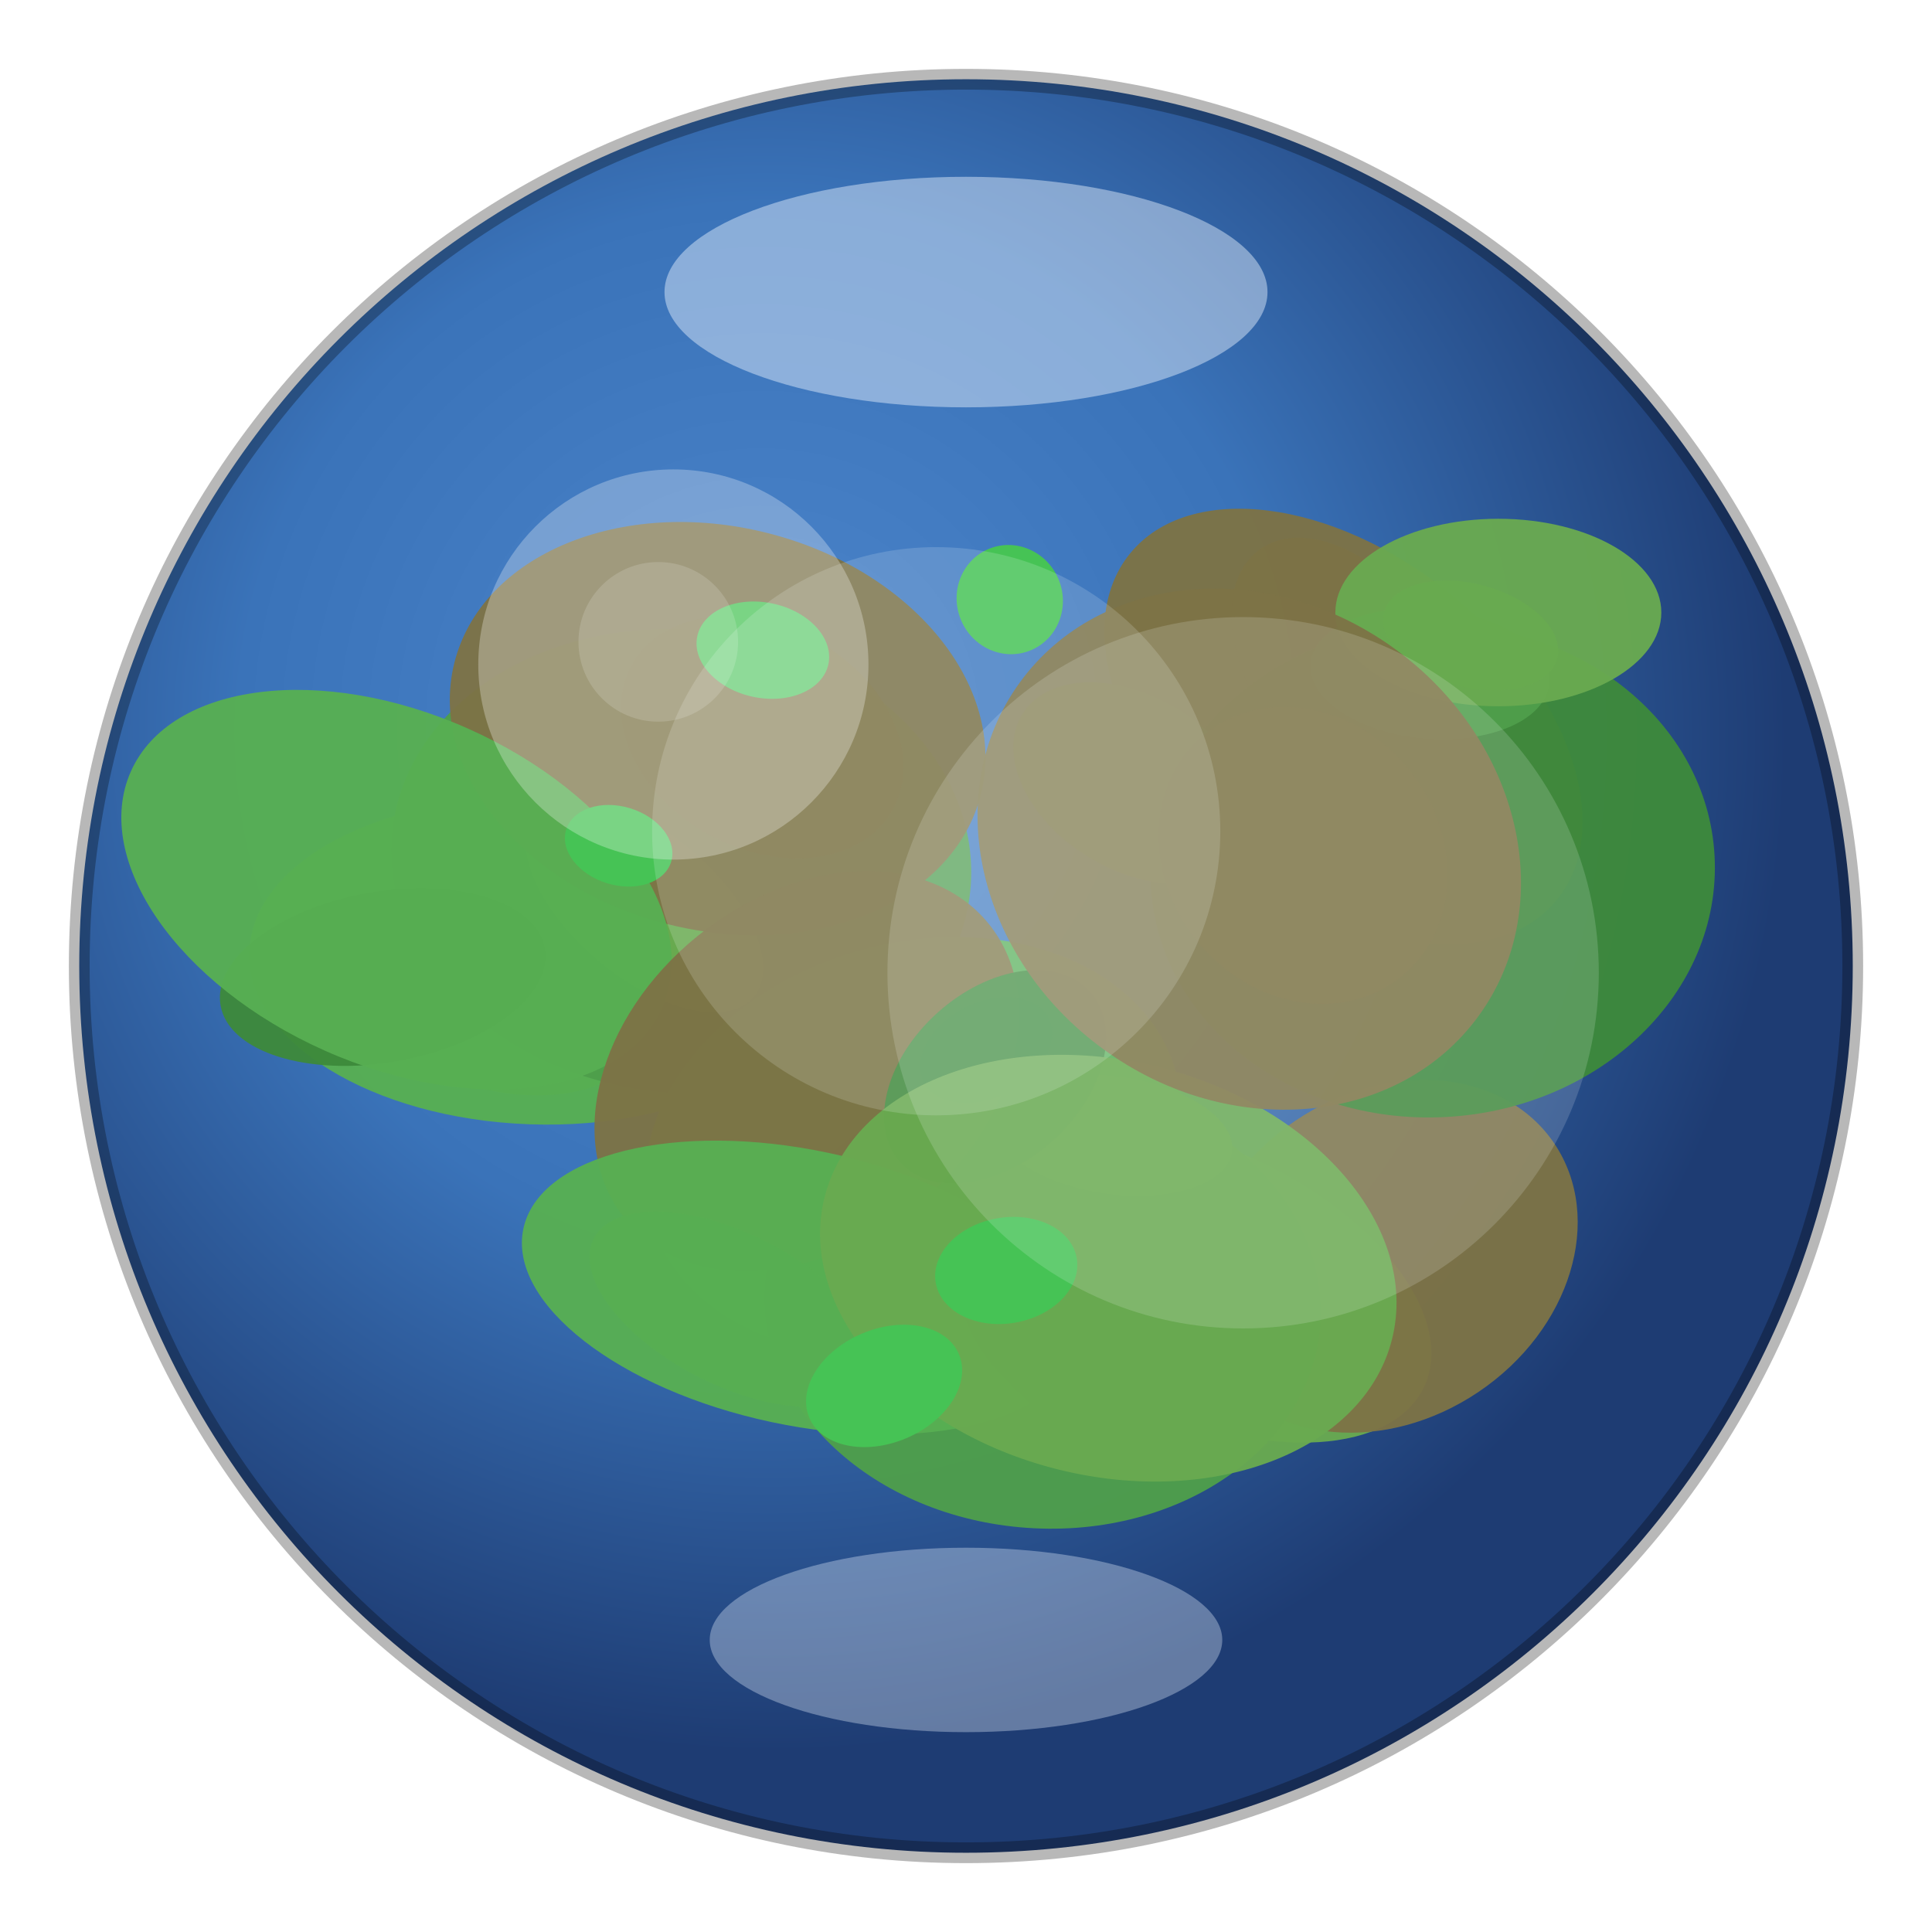
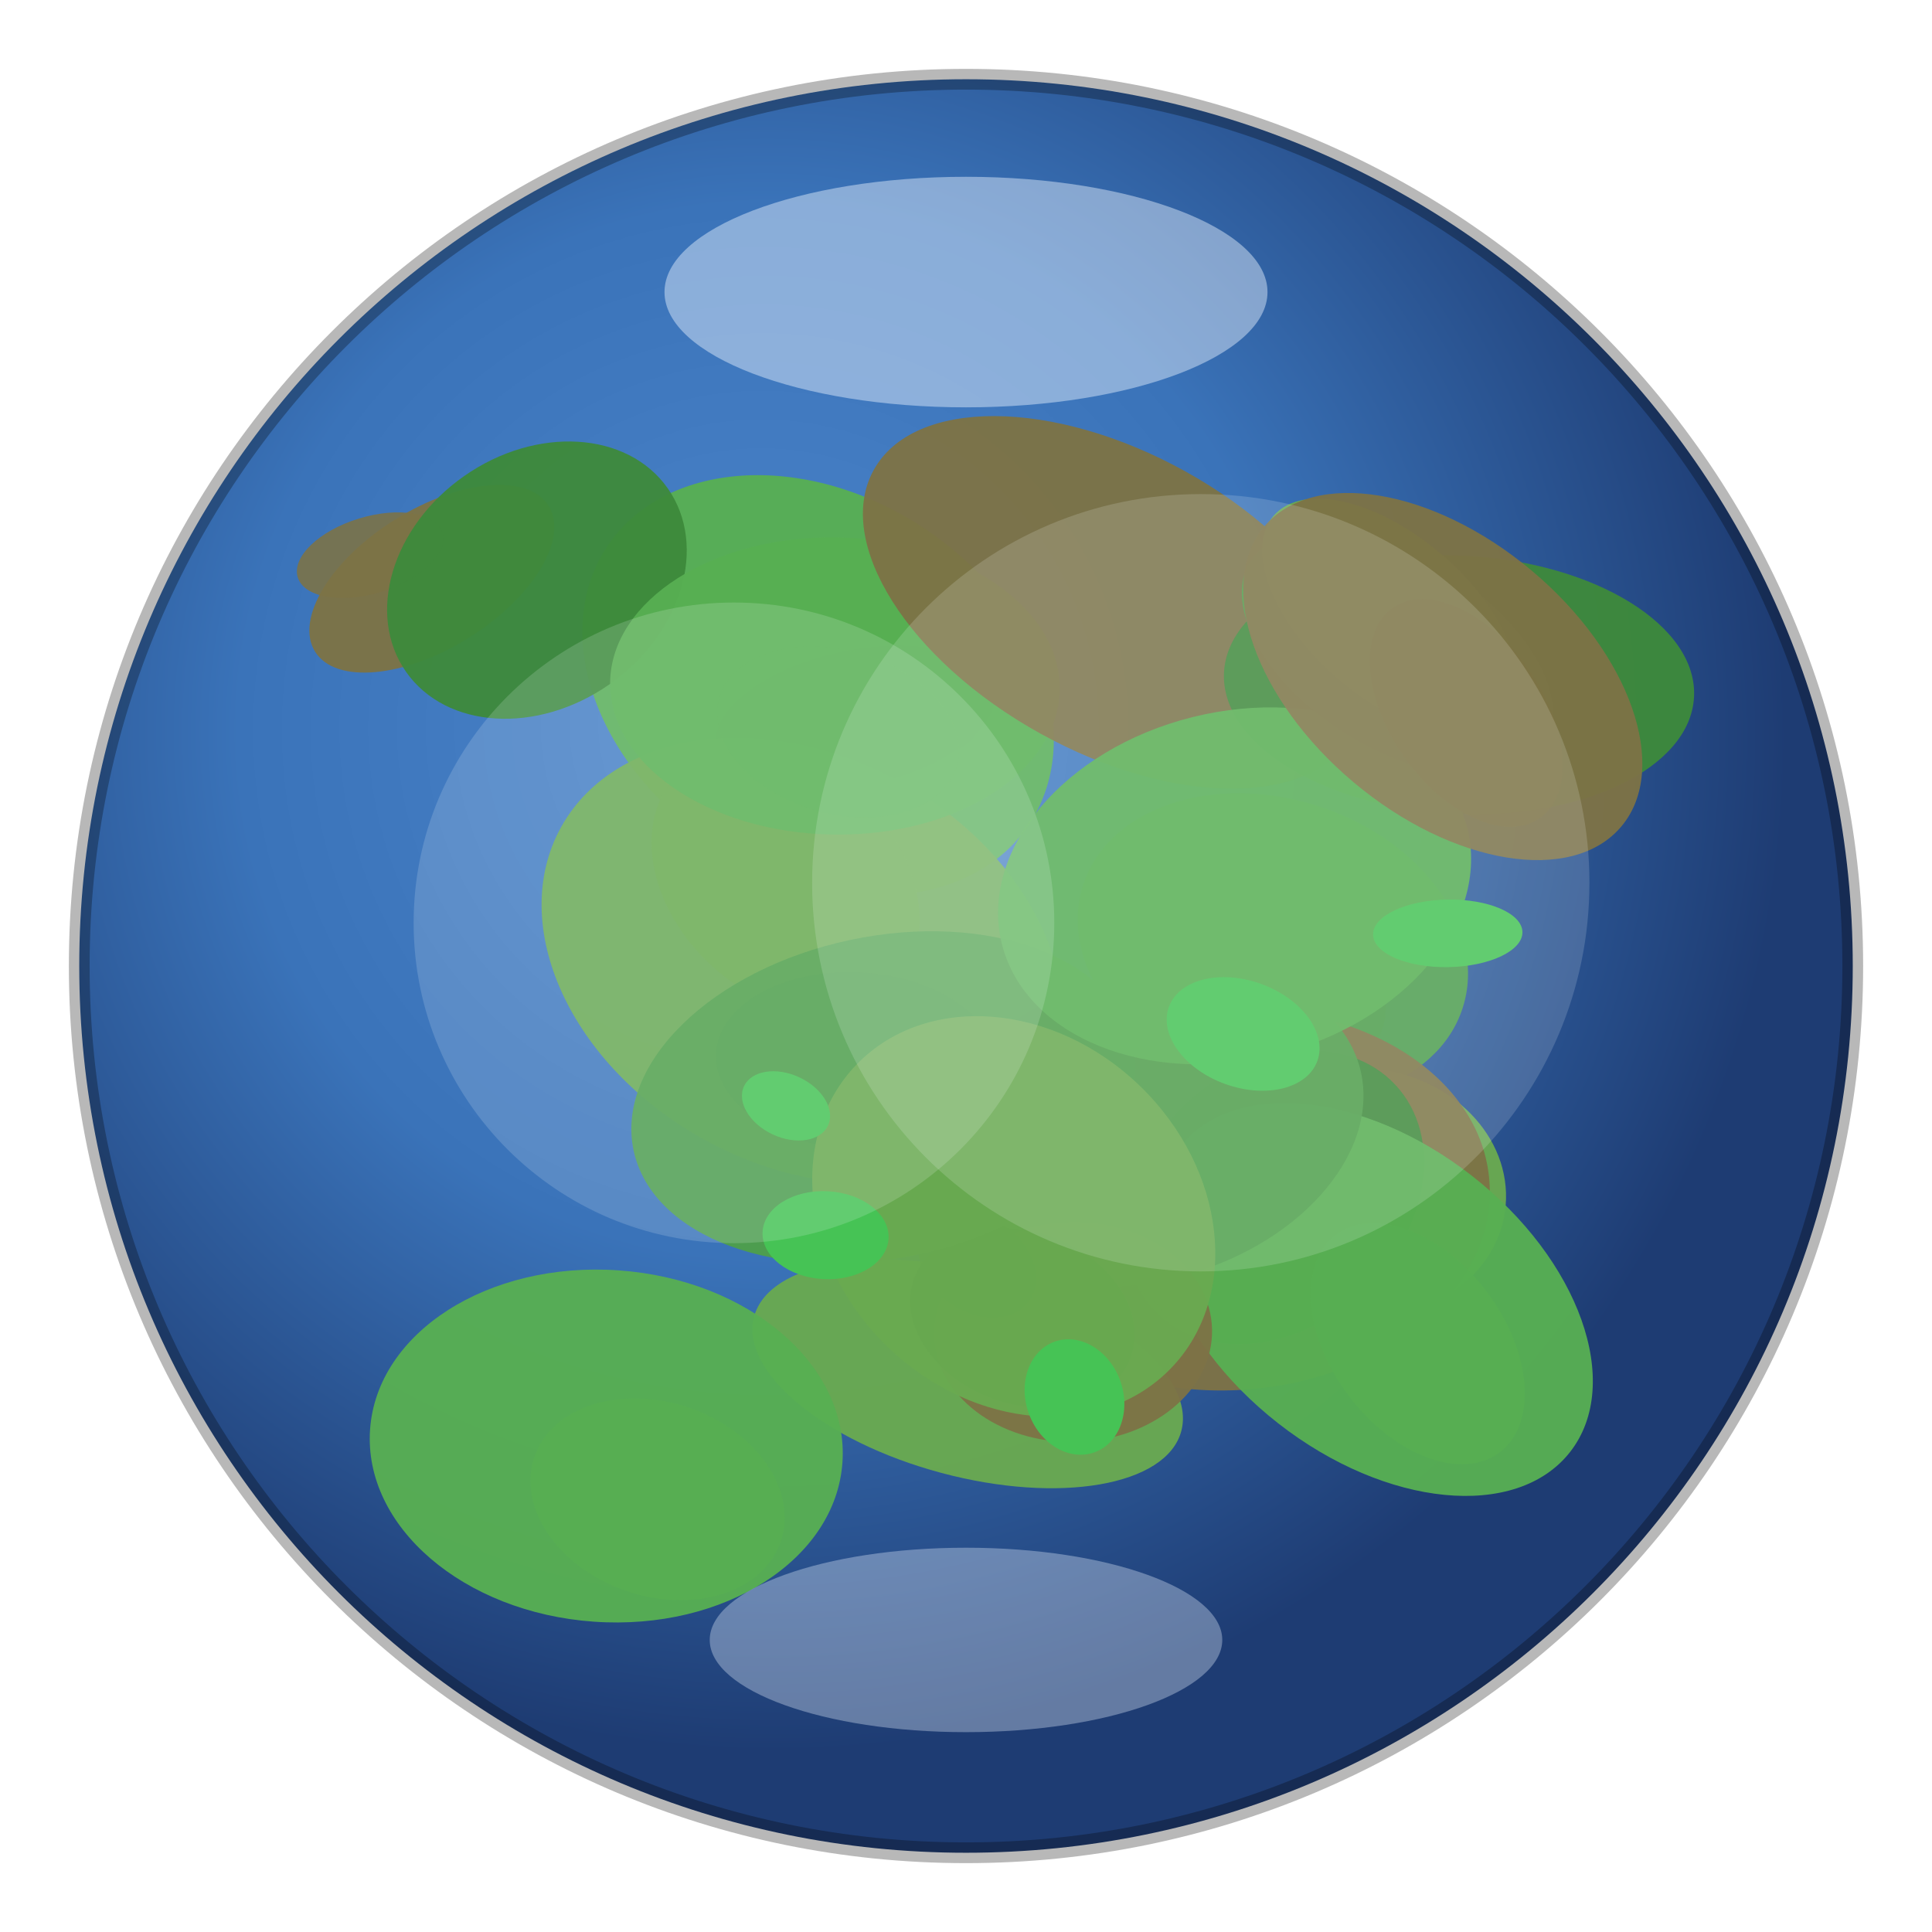
<svg xmlns="http://www.w3.org/2000/svg" width="512" height="512" viewBox="0 0 512 512">
  <defs>
    <radialGradient id="bodyGaia2" cx="39%" cy="37%" r="58%" fx="38%" fy="36%">
      <stop offset="0%" stop-color="rgb(76,133,203)" />
      <stop offset="52%" stop-color="rgb(58,115,185)" />
      <stop offset="100%" stop-color="rgb(30,60,115)" />
    </radialGradient>
  </defs>
  <circle cx="256" cy="256" r="235" fill="url(#bodyGaia2)" />
  <circle cx="256" cy="256" r="235" fill="none" stroke="rgba(0,0,0,0.28)" stroke-width="5.5" />
-   <ellipse cx="141.923" cy="254.763" rx="75.867" ry="43.213" fill="rgba(88,175,82,0.96)" transform="rotate(2 141.9233 254.7629)" />
-   <ellipse cx="133.077" cy="267.623" rx="41.727" ry="23.767" fill="rgba(88,175,82,0.88)" transform="rotate(17 141.9233 254.7629)" />
-   <ellipse cx="180.553" cy="228.268" rx="76.982" ry="61.338" fill="rgba(78,158,75,0.96)" transform="rotate(6 180.5532 228.2684)" />
-   <ellipse cx="175.772" cy="233.102" rx="42.34" ry="33.736" fill="rgba(78,158,75,0.88)" transform="rotate(21 180.5532 228.2684)" />
-   <ellipse cx="170.768" cy="239.878" rx="37.832" ry="19.148" fill="rgba(105,170,80,0.96)" transform="rotate(40 170.7683 239.8778)" />
-   <ellipse cx="182.049" cy="238.342" rx="20.808" ry="10.532" fill="rgba(105,170,80,0.88)" transform="rotate(55 170.7683 239.8778)" />
-   <ellipse cx="190.177" cy="193.083" rx="71.909" ry="53.484" fill="rgba(125,115,70,0.96)" transform="rotate(14 190.1774 193.0827)" />
-   <ellipse cx="201.623" cy="189.353" rx="39.55" ry="29.416" fill="rgba(125,115,70,0.88)" transform="rotate(29 190.1774 193.0827)" />
-   <ellipse cx="101.46" cy="258.902" rx="43.668" ry="22.665" fill="rgba(62,138,60,0.96)" transform="rotate(-10 101.4596 258.902)" />
-   <ellipse cx="105.083" cy="235.768" rx="77.056" ry="46.701" fill="rgba(88,175,82,0.96)" transform="rotate(24 105.0829 235.768)" />
-   <ellipse cx="240.045" cy="334.962" rx="51.571" ry="33.308" fill="rgba(78,158,75,0.96)" transform="rotate(-15 240.045 334.9618)" />
-   <ellipse cx="235.49" cy="323.662" rx="28.364" ry="18.319" fill="rgba(78,158,75,0.88)" transform="rotate(0 240.045 334.9618)" />
-   <ellipse cx="318.197" cy="339.828" rx="65.38" ry="35.6" fill="rgba(105,170,80,0.96)" transform="rotate(25 318.1974 339.8281)" />
-   <ellipse cx="308.911" cy="343.817" rx="35.959" ry="19.58" fill="rgba(105,170,80,0.88)" transform="rotate(40 318.1974 339.8281)" />
-   <ellipse cx="367.573" cy="332.926" rx="53.469" ry="43.361" fill="rgba(125,115,70,0.96)" transform="rotate(-34 367.5734 332.9256)" />
-   <ellipse cx="260.805" cy="348.041" rx="42.552" ry="25.507" fill="rgba(62,138,60,0.96)" transform="rotate(7 260.8054 348.041)" />
-   <ellipse cx="242.058" cy="303.693" rx="72.29" ry="53.718" fill="rgba(88,175,82,0.96)" transform="rotate(-16 242.058 303.6927)" />
-   <ellipse cx="276.31" cy="345.72" rx="73.782" ry="59.318" fill="rgba(78,158,75,0.96)" transform="rotate(4 276.3104 345.7202)" />
-   <ellipse cx="294.997" cy="300.882" rx="31.798" ry="15.561" fill="rgba(105,170,80,0.96)" transform="rotate(8 294.9975 300.882)" />
-   <ellipse cx="213.802" cy="283.862" rx="62.039" ry="46.034" fill="rgba(125,115,70,0.96)" transform="rotate(-39 213.8024 283.8618)" />
-   <ellipse cx="263.716" cy="285.368" rx="33.809" ry="22.837" fill="rgba(62,138,60,0.96)" transform="rotate(-42 263.7163 285.3684)" />
-   <ellipse cx="264.857" cy="277.942" rx="18.595" ry="12.56" fill="rgba(62,138,60,0.88)" transform="rotate(-27 263.7163 285.3684)" />
-   <ellipse cx="212.093" cy="341.213" rx="75.03" ry="36.463" fill="rgba(88,175,82,0.96)" transform="rotate(12 212.093 341.2126)" />
-   <ellipse cx="198.691" cy="354.509" rx="41.267" ry="20.055" fill="rgba(88,175,82,0.88)" transform="rotate(27 212.093 341.2126)" />
-   <ellipse cx="287.882" cy="360.002" rx="38.917" ry="18.658" fill="rgba(78,158,75,0.96)" transform="rotate(38 287.8818 360.0024)" />
-   <ellipse cx="272.119" cy="370.734" rx="21.404" ry="10.262" fill="rgba(78,158,75,0.88)" transform="rotate(53 287.8818 360.0024)" />
-   <ellipse cx="293.713" cy="336.087" rx="77.507" ry="54.966" fill="rgba(105,170,80,0.96)" transform="rotate(14 293.7128 336.0866)" />
-   <ellipse cx="356.025" cy="192.577" rx="72.83" ry="45.22" fill="rgba(125,115,70,0.96)" transform="rotate(39 356.0247 192.5767)" />
-   <ellipse cx="345.054" cy="182.994" rx="40.057" ry="24.871" fill="rgba(125,115,70,0.88)" transform="rotate(54 356.0247 192.5767)" />
-   <ellipse cx="379.682" cy="230.81" rx="74.803" ry="65.298" fill="rgba(62,138,60,0.96)" transform="rotate(-3 379.6821 230.8103)" />
-   <ellipse cx="300.196" cy="207.477" rx="34.489" ry="22.916" fill="rgba(88,175,82,0.96)" transform="rotate(32 300.1961 207.4769)" />
-   <ellipse cx="302.078" cy="196.697" rx="18.969" ry="12.604" fill="rgba(88,175,82,0.88)" transform="rotate(47 300.1961 207.4769)" />
-   <ellipse cx="378.913" cy="178.531" rx="31.667" ry="17.203" fill="rgba(78,158,75,0.96)" transform="rotate(5 378.9135 178.5308)" />
-   <ellipse cx="397.074" cy="162.324" rx="43.192" ry="24.844" fill="rgba(105,170,80,0.96)" transform="rotate(0 397.0744 162.3244)" />
-   <ellipse cx="391.556" cy="170.099" rx="23.755" ry="13.664" fill="rgba(105,170,80,0.88)" transform="rotate(15 397.0744 162.3244)" />
-   <ellipse cx="331.067" cy="225.031" rx="75.153" ry="65.615" fill="rgba(125,115,70,0.96)" transform="rotate(36 331.067 225.0307)" />
-   <ellipse cx="341.335" cy="214.983" rx="41.334" ry="36.088" fill="rgba(125,115,70,0.88)" transform="rotate(51 331.067 225.0307)" />
+   <ellipse cx="216.809" cy="181.637" rx="66.939" ry="50.236" fill="rgba(88,175,82,0.96)" transform="rotate(33 216.8093 181.6375)" />
+   <ellipse cx="226.672" cy="190.381" rx="37.661" ry="18.016" fill="rgba(78,158,75,0.96)" transform="rotate(-12 226.6724 190.3809)" />
+   <ellipse cx="238.588" cy="190.676" rx="20.713" ry="9.909" fill="rgba(78,158,75,0.88)" transform="rotate(3 226.6724 190.3809)" />
+   <ellipse cx="212.624" cy="254.616" rx="73.085" ry="54.046" fill="rgba(105,170,80,0.96)" transform="rotate(29 212.6237 254.6159)" />
+   <ellipse cx="194.813" cy="242.552" rx="40.197" ry="29.725" fill="rgba(105,170,80,0.88)" transform="rotate(44 212.6237 254.6159)" />
+   <ellipse cx="114.434" cy="153.374" rx="36.478" ry="18.456" fill="rgba(125,115,70,0.96)" transform="rotate(-32 114.434 153.3737)" />
+   <ellipse cx="100.631" cy="142.621" rx="20.063" ry="10.151" fill="rgba(125,115,70,0.88)" transform="rotate(-17 114.434 153.3737)" />
+   <ellipse cx="142.29" cy="153.74" rx="42.353" ry="33.652" fill="rgba(62,138,60,0.96)" transform="rotate(-35 142.2898 153.7403)" />
+   <ellipse cx="221.265" cy="181.79" rx="59.587" ry="39.382" fill="rgba(88,175,82,0.96)" transform="rotate(1 221.265 181.7902)" />
+   <ellipse cx="225.423" cy="193.272" rx="32.773" ry="21.66" fill="rgba(88,175,82,0.88)" transform="rotate(16 221.265 181.7902)" />
+   <ellipse cx="337.315" cy="250.854" rx="52.874" ry="39.12" fill="rgba(78,158,75,0.96)" transform="rotate(18 337.3148 250.854)" />
+   <ellipse cx="344.985" cy="257.422" rx="29.081" ry="21.516" fill="rgba(78,158,75,0.88)" transform="rotate(33 337.3148 250.854)" />
+   <ellipse cx="360.582" cy="316.17" rx="38.574" ry="33.157" fill="rgba(105,170,80,0.96)" transform="rotate(5 360.5818 316.1704)" />
+   <ellipse cx="326.543" cy="317.919" rx="68.339" ry="50.468" fill="rgba(125,115,70,0.96)" transform="rotate(-4 326.5433 317.9194)" />
+   <ellipse cx="323.71" cy="315.204" rx="37.586" ry="27.757" fill="rgba(125,115,70,0.88)" transform="rotate(11 326.5433 317.9194)" />
+   <ellipse cx="337.838" cy="317.277" rx="43.677" ry="34.205" fill="rgba(62,138,60,0.96)" transform="rotate(-43 337.8384 317.2769)" />
+   <ellipse cx="364.394" cy="344.386" rx="65.611" ry="41.651" fill="rgba(88,175,82,0.96)" transform="rotate(38 364.3939 344.3857)" />
+   <ellipse cx="380.544" cy="342.399" rx="36.086" ry="22.908" fill="rgba(88,175,82,0.88)" transform="rotate(53 364.3939 344.3857)" />
+   <ellipse cx="303.713" cy="298.64" rx="58.795" ry="40.657" fill="rgba(78,158,75,0.96)" transform="rotate(-16 303.7135 298.64)" />
+   <ellipse cx="256.443" cy="364.104" rx="58.604" ry="27.144" fill="rgba(105,170,80,0.96)" transform="rotate(15 256.4431 364.1043)" />
+   <ellipse cx="284.375" cy="353.034" rx="36.838" ry="29.118" fill="rgba(125,115,70,0.96)" transform="rotate(-1 284.375 353.0335)" />
+   <ellipse cx="291.186" cy="352.777" rx="20.261" ry="16.015" fill="rgba(125,115,70,0.88)" transform="rotate(14 284.375 353.0335)" />
+   <ellipse cx="270.911" cy="349.218" rx="30.531" ry="22.794" fill="rgba(62,138,60,0.96)" transform="rotate(20 270.9113 349.2184)" />
+   <ellipse cx="252.984" cy="344.442" rx="16.792" ry="12.537" fill="rgba(62,138,60,0.88)" transform="rotate(35 270.9113 349.2184)" />
+   <ellipse cx="160.663" cy="383.211" rx="62.744" ry="46.666" fill="rgba(88,175,82,0.96)" transform="rotate(4 160.6627 383.2109)" />
+   <ellipse cx="178.111" cy="392.132" rx="34.509" ry="25.666" fill="rgba(88,175,82,0.88)" transform="rotate(19 160.6627 383.2109)" />
+   <ellipse cx="234.121" cy="290.813" rx="67.689" ry="42.635" fill="rgba(78,158,75,0.96)" transform="rotate(-12 234.1207 290.8127)" />
+   <ellipse cx="226.433" cy="281.479" rx="37.229" ry="23.449" fill="rgba(78,158,75,0.88)" transform="rotate(3 234.1207 290.8127)" />
+   <ellipse cx="268.655" cy="322.364" rx="57.926" ry="48.097" fill="rgba(105,170,80,0.96)" transform="rotate(44 268.6554 322.3642)" />
+   <ellipse cx="294.898" cy="159.648" rx="72.426" ry="39.695" fill="rgba(125,115,70,0.96)" transform="rotate(29 294.8979 159.6484)" />
+   <ellipse cx="386.655" cy="181.454" rx="62.365" ry="34.211" fill="rgba(62,138,60,0.96)" transform="rotate(3 386.6552 181.4539)" />
+   <ellipse cx="327.175" cy="234.762" rx="63.561" ry="46.088" fill="rgba(88,175,82,0.96)" transform="rotate(-14 327.1754 234.7618)" />
+   <ellipse cx="370.306" cy="173.093" rx="45.934" ry="25.324" fill="rgba(78,158,75,0.96)" transform="rotate(32 370.306 173.0931)" />
+   <ellipse cx="356.465" cy="179.326" rx="25.264" ry="13.928" fill="rgba(78,158,75,0.88)" transform="rotate(47 370.306 173.0931)" />
+   <ellipse cx="368.336" cy="163.444" rx="40.821" ry="21.46" fill="rgba(105,170,80,0.96)" transform="rotate(41 368.3357 163.4437)" />
+   <ellipse cx="382.348" cy="179.29" rx="61.792" ry="36.654" fill="rgba(125,115,70,0.96)" transform="rotate(40 382.3476 179.2896)" />
+   <ellipse cx="393.833" cy="179.723" rx="33.986" ry="20.16" fill="rgba(125,115,70,0.88)" transform="rotate(55 382.3476 179.2896)" />
  <ellipse cx="256" cy="77.4" rx="79.9" ry="30.55" fill="rgba(235,245,255,0.45)" />
  <ellipse cx="256" cy="434.6" rx="67.915" ry="24.44" fill="rgba(235,245,255,0.34)" />
-   <ellipse cx="234.297" cy="367.284" rx="21.538" ry="15.054" fill="rgba(70,195,85,165)" transform="rotate(-23 234.2971 367.2841)" />
-   <ellipse cx="163.946" cy="224.137" rx="14.548" ry="10.397" fill="rgba(70,195,85,165)" transform="rotate(17 163.9463 224.1365)" />
-   <ellipse cx="267.597" cy="158.899" rx="14.008" ry="14.54" fill="rgba(70,195,85,165)" transform="rotate(-22 267.5971 158.8993)" />
-   <ellipse cx="266.662" cy="336.688" rx="18.965" ry="14.023" fill="rgba(70,195,85,165)" transform="rotate(-10 266.6624 336.6884)" />
-   <ellipse cx="202.163" cy="172.302" rx="17.763" ry="12.629" fill="rgba(70,195,85,165)" transform="rotate(12 202.1628 172.3018)" />
-   <circle cx="248.101" cy="220.288" r="75.292" fill="rgba(245,250,255,0.16)" />
-   <circle cx="329.44" cy="257.792" r="94.258" fill="rgba(245,250,255,0.16)" />
-   <circle cx="178.45" cy="176.1" r="51.7" fill="rgba(255,255,255,0.28)" />
-   <circle cx="174.45" cy="170.1" r="21.15" fill="rgba(255,255,255,0.15)" />
+   <ellipse cx="383.67" cy="247.348" rx="19.795" ry="8.954" fill="rgba(70,195,85,165)" transform="rotate(-1 383.6696 247.3478)" />
+   <ellipse cx="329.439" cy="274.007" rx="20.934" ry="14.086" fill="rgba(70,195,85,165)" transform="rotate(20 329.4394 274.0073)" />
+   <ellipse cx="208.302" cy="293.068" rx="12.283" ry="8.346" fill="rgba(70,195,85,165)" transform="rotate(25 208.3023 293.0683)" />
+   <ellipse cx="218.784" cy="327.335" rx="16.715" ry="11.651" fill="rgba(70,195,85,165)" transform="rotate(3 218.7839 327.3353)" />
+   <ellipse cx="284.75" cy="370.222" rx="12.867" ry="15.584" fill="rgba(70,195,85,165)" transform="rotate(-20 284.7504 370.2217)" />
+   <circle cx="318.218" cy="233.935" r="102.998" fill="rgba(245,250,255,0.16)" />
+   <circle cx="194.507" cy="244.564" r="84.888" fill="rgba(245,250,255,0.16)" />
</svg>
